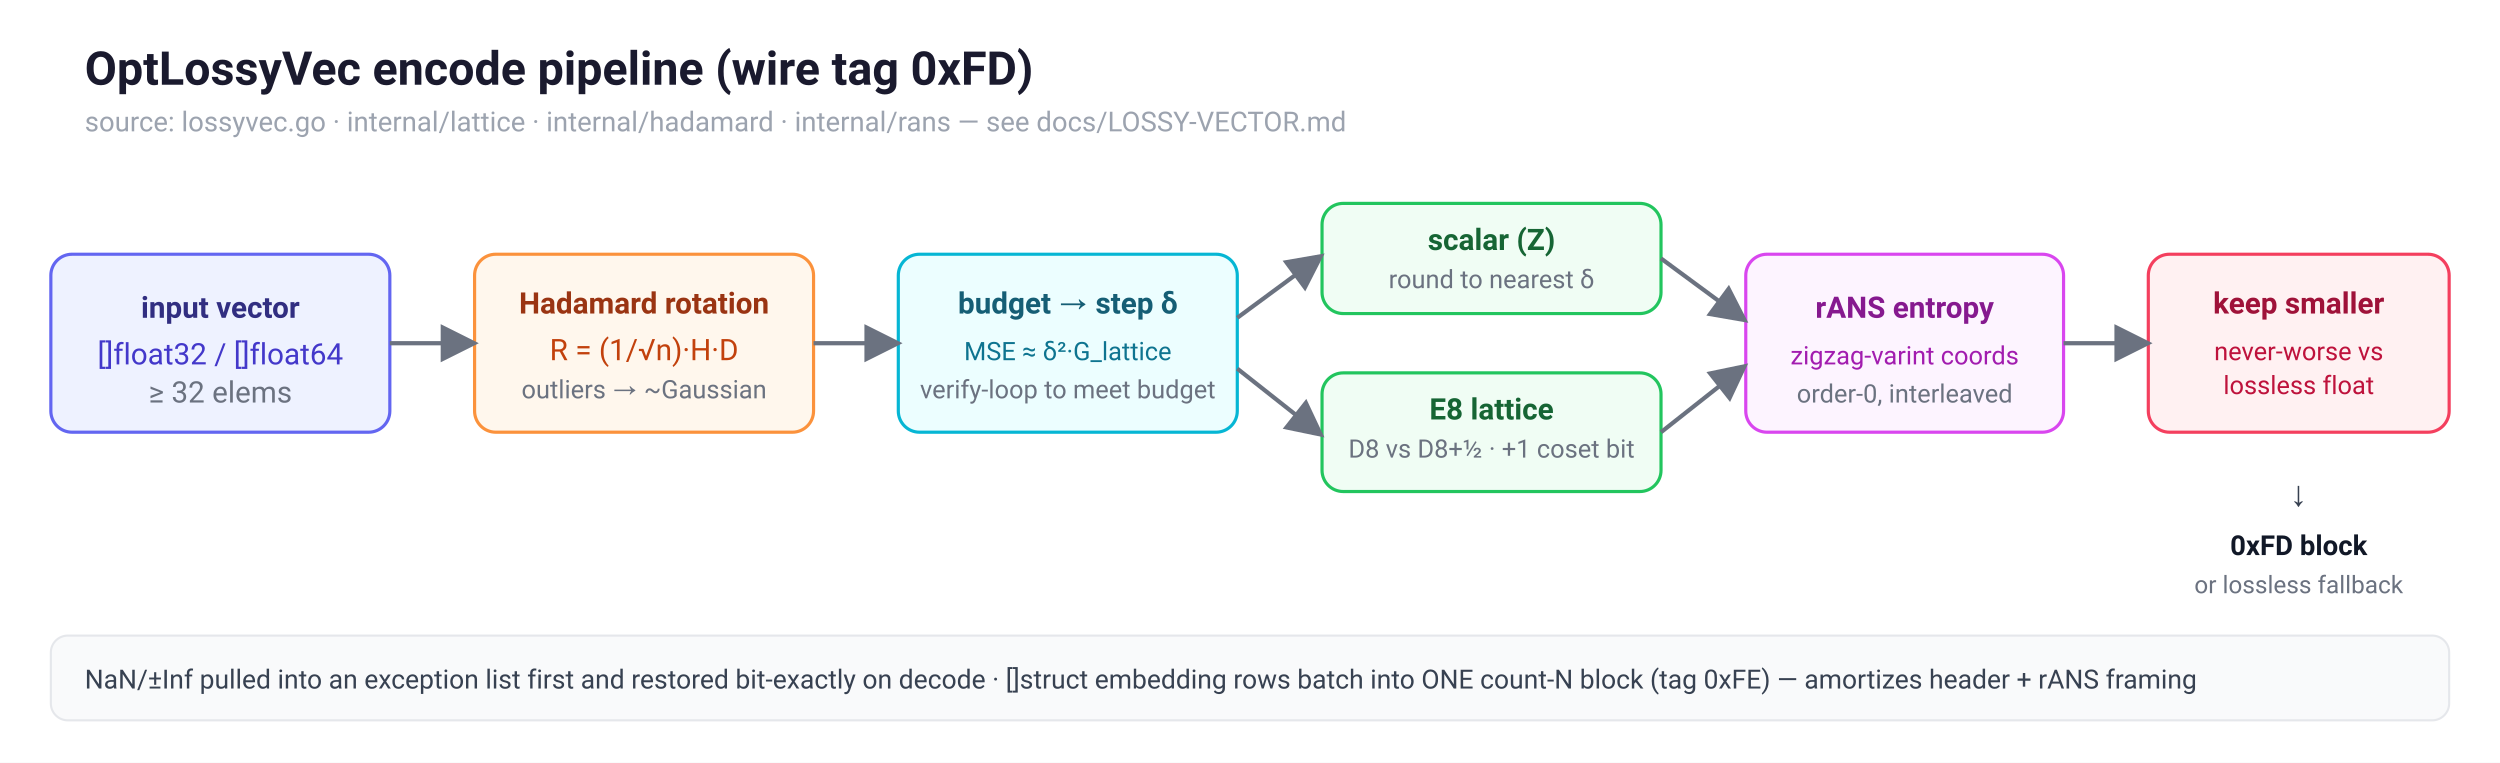
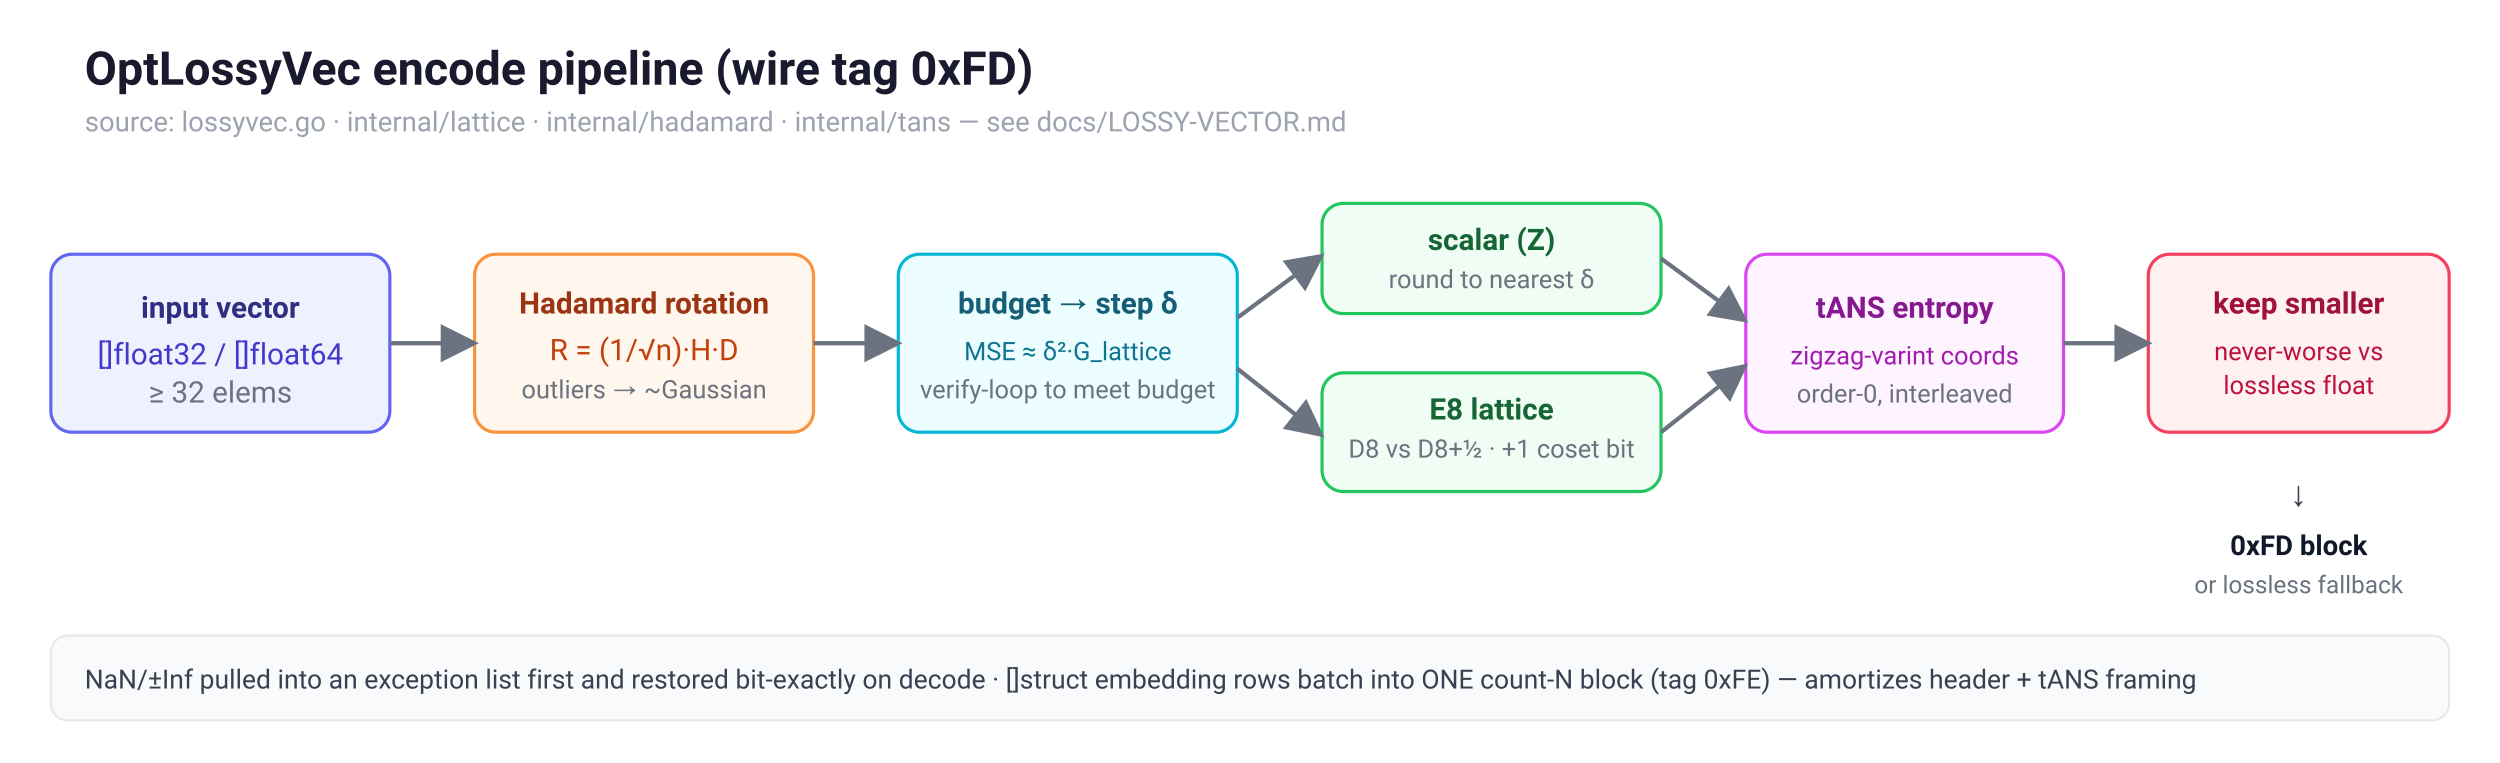
<svg xmlns="http://www.w3.org/2000/svg" viewBox="0 0 1180 360" font-family="-apple-system,Segoe UI,Roboto,Helvetica,Arial,sans-serif">
  <rect width="1180" height="360" fill="#ffffff" />
  <defs>
    <marker id="arrow" markerWidth="9" markerHeight="9" refX="7" refY="4.5" orient="auto">
      <path d="M0,0 L9,4.5 L0,9 z" fill="#6b7280" />
    </marker>
  </defs>
  <text x="40" y="40" font-size="22" font-weight="700" fill="#1a1a2e">OptLossyVec encode pipeline (wire tag 0xFD)</text>
-   <text x="40" y="62" font-size="13" fill="#9ca3af">source: lossyvec.go · internal/lattice · internal/hadamard · internal/rans — see docs/LOSSY-VECTOR.md</text>
+   <text x="40" y="62" font-size="13" fill="#9ca3af">source: lossyvec.go · internal/lattice · internal/hadamard · internal/tans — see docs/LOSSY-VECTOR.md</text>
  <g font-size="14">
    <rect x="24" y="120" width="160" height="84" rx="10" fill="#eef2ff" stroke="#6366f1" stroke-width="1.5" />
    <text x="104" y="150" text-anchor="middle" font-weight="700" fill="#312e81">input vector</text>
    <text x="104" y="172" text-anchor="middle" fill="#4338ca">[]float32 / []float64</text>
    <text x="104" y="190" text-anchor="middle" fill="#6b7280">≥ 32 elems</text>
    <rect x="224" y="120" width="160" height="84" rx="10" fill="#fff7ed" stroke="#fb923c" stroke-width="1.5" />
    <text x="304" y="148" text-anchor="middle" font-weight="700" fill="#9a3412">Hadamard rotation</text>
    <text x="304" y="170" text-anchor="middle" fill="#c2410c">R = (1/√n)·H·D</text>
    <text x="304" y="188" text-anchor="middle" font-size="12" fill="#6b7280">outliers → ~Gaussian</text>
    <rect x="424" y="120" width="160" height="84" rx="10" fill="#ecfeff" stroke="#06b6d4" stroke-width="1.5" />
    <text x="504" y="148" text-anchor="middle" font-weight="700" fill="#155e75">budget → step δ</text>
    <text x="504" y="170" text-anchor="middle" font-size="12" fill="#0e7490">MSE ≈ δ²·G_lattice</text>
    <text x="504" y="188" text-anchor="middle" font-size="12" fill="#6b7280">verify-loop to meet budget</text>
    <rect x="624" y="96" width="160" height="52" rx="10" fill="#f0fdf4" stroke="#22c55e" stroke-width="1.5" />
    <text x="704" y="118" text-anchor="middle" font-weight="700" fill="#166534">scalar (Z)</text>
    <text x="704" y="136" text-anchor="middle" font-size="12" fill="#6b7280">round to nearest δ</text>
    <rect x="624" y="176" width="160" height="56" rx="10" fill="#f0fdf4" stroke="#22c55e" stroke-width="1.5" />
    <text x="704" y="198" text-anchor="middle" font-weight="700" fill="#166534">E8 lattice</text>
    <text x="704" y="216" text-anchor="middle" font-size="12" fill="#6b7280">D8 vs D8+½ · +1 coset bit</text>
    <rect x="824" y="120" width="150" height="84" rx="10" fill="#fdf4ff" stroke="#d946ef" stroke-width="1.5" />
-     <text x="899" y="150" text-anchor="middle" font-weight="700" fill="#86198f">rANS entropy</text>
+     <text x="899" y="150" text-anchor="middle" font-weight="700" fill="#86198f">tANS entropy</text>
    <text x="899" y="172" text-anchor="middle" font-size="12" fill="#a21caf">zigzag-varint coords</text>
    <text x="899" y="190" text-anchor="middle" font-size="12" fill="#6b7280">order-0, interleaved</text>
    <rect x="1014" y="120" width="142" height="84" rx="10" fill="#fff1f2" stroke="#f43f5e" stroke-width="1.5" />
    <text x="1085" y="148" text-anchor="middle" font-weight="700" fill="#9f1239">keep smaller</text>
    <text x="1085" y="170" text-anchor="middle" font-size="12" fill="#be123c">never-worse vs</text>
    <text x="1085" y="186" text-anchor="middle" font-size="12" fill="#be123c">lossless float</text>
  </g>
  <g stroke="#6b7280" stroke-width="2" fill="none">
    <line x1="184" y1="162" x2="222" y2="162" marker-end="url(#arrow)" />
    <line x1="384" y1="162" x2="422" y2="162" marker-end="url(#arrow)" />
    <line x1="584" y1="150" x2="622" y2="122" marker-end="url(#arrow)" />
    <line x1="584" y1="174" x2="622" y2="204" marker-end="url(#arrow)" />
    <line x1="784" y1="122" x2="822" y2="150" marker-end="url(#arrow)" />
    <line x1="784" y1="204" x2="822" y2="174" marker-end="url(#arrow)" />
    <line x1="974" y1="162" x2="1012" y2="162" marker-end="url(#arrow)" />
  </g>
  <text x="1085" y="238" text-anchor="middle" font-size="12" fill="#374151">↓</text>
  <text x="1085" y="262" text-anchor="middle" font-size="13" fill="#111827" font-weight="600">0xFD block</text>
  <text x="1085" y="280" text-anchor="middle" font-size="11.5" fill="#6b7280">or lossless fallback</text>
  <rect x="24" y="300" width="1132" height="40" rx="8" fill="#f9fafb" stroke="#e5e7eb" />
-   <text x="40" y="325" font-size="12.5" fill="#374151">NaN/±Inf pulled into an exception list first and restored bit-exactly on decode · []struct embedding rows batch into ONE count-N block (tag 0xFE) — amortizes header + rANS framing</text>
+   <text x="40" y="325" font-size="12.5" fill="#374151">NaN/±Inf pulled into an exception list first and restored bit-exactly on decode · []struct embedding rows batch into ONE count-N block (tag 0xFE) — amortizes header + tANS framing</text>
</svg>
